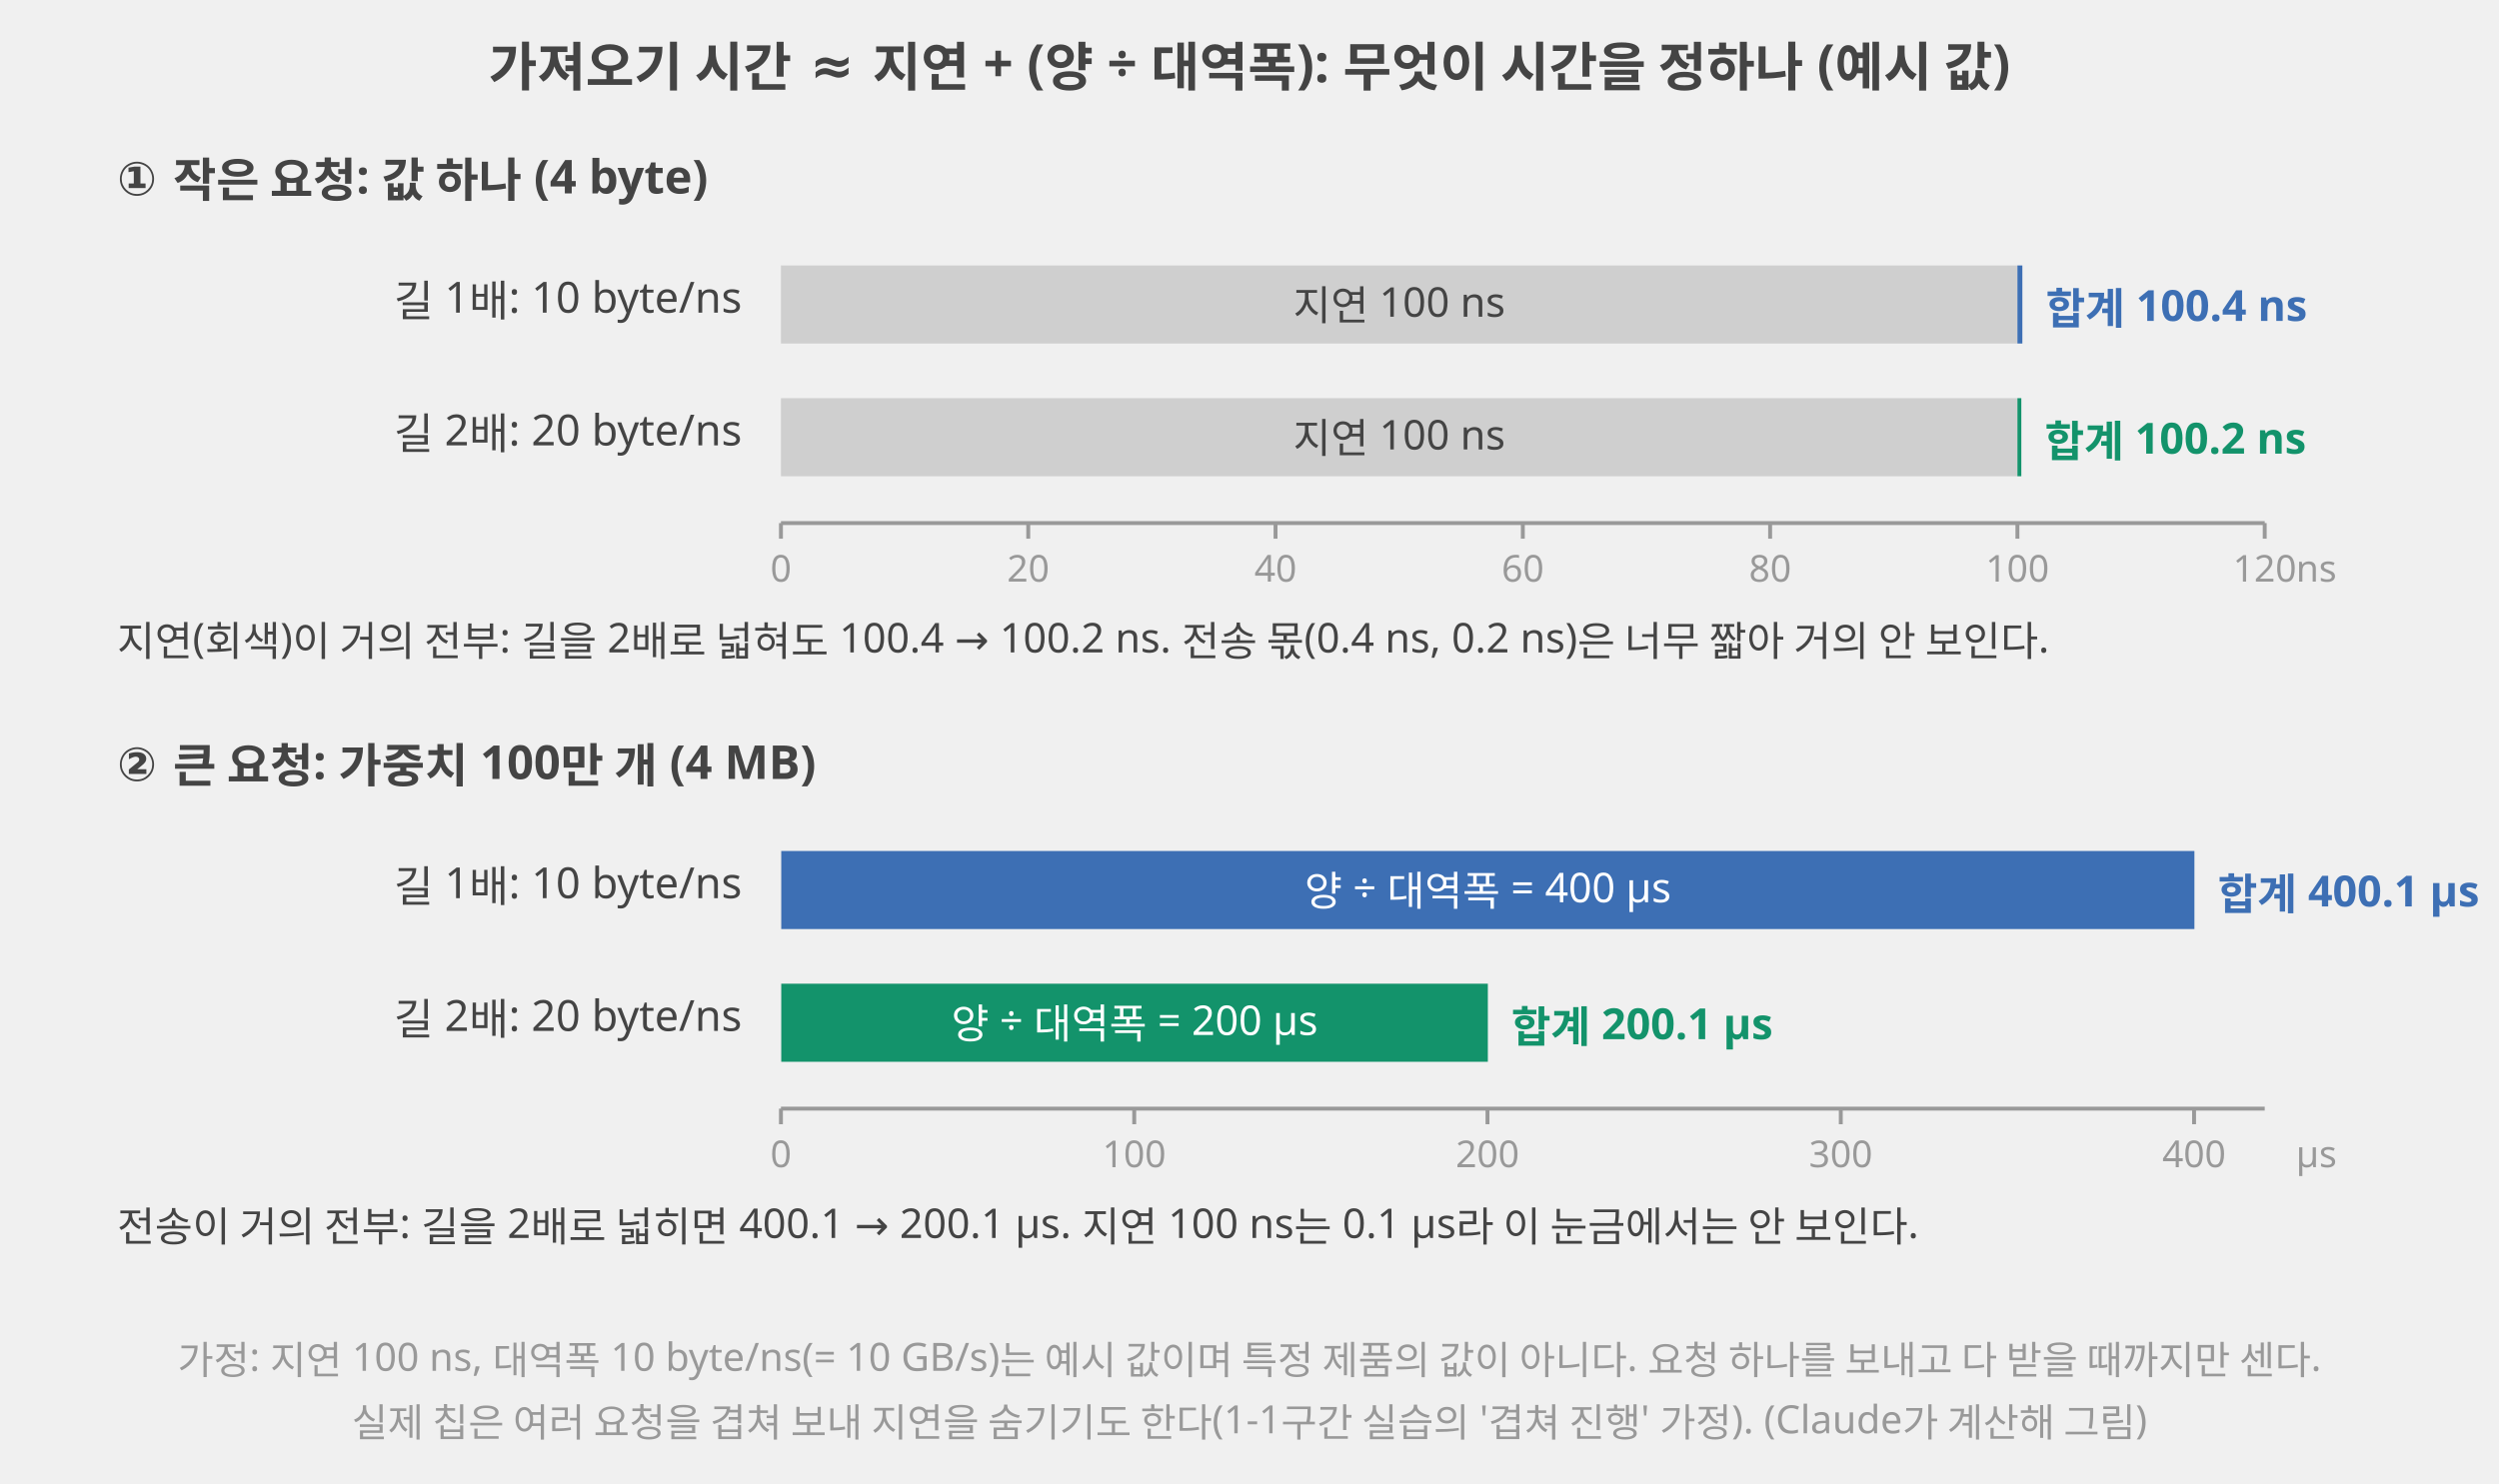
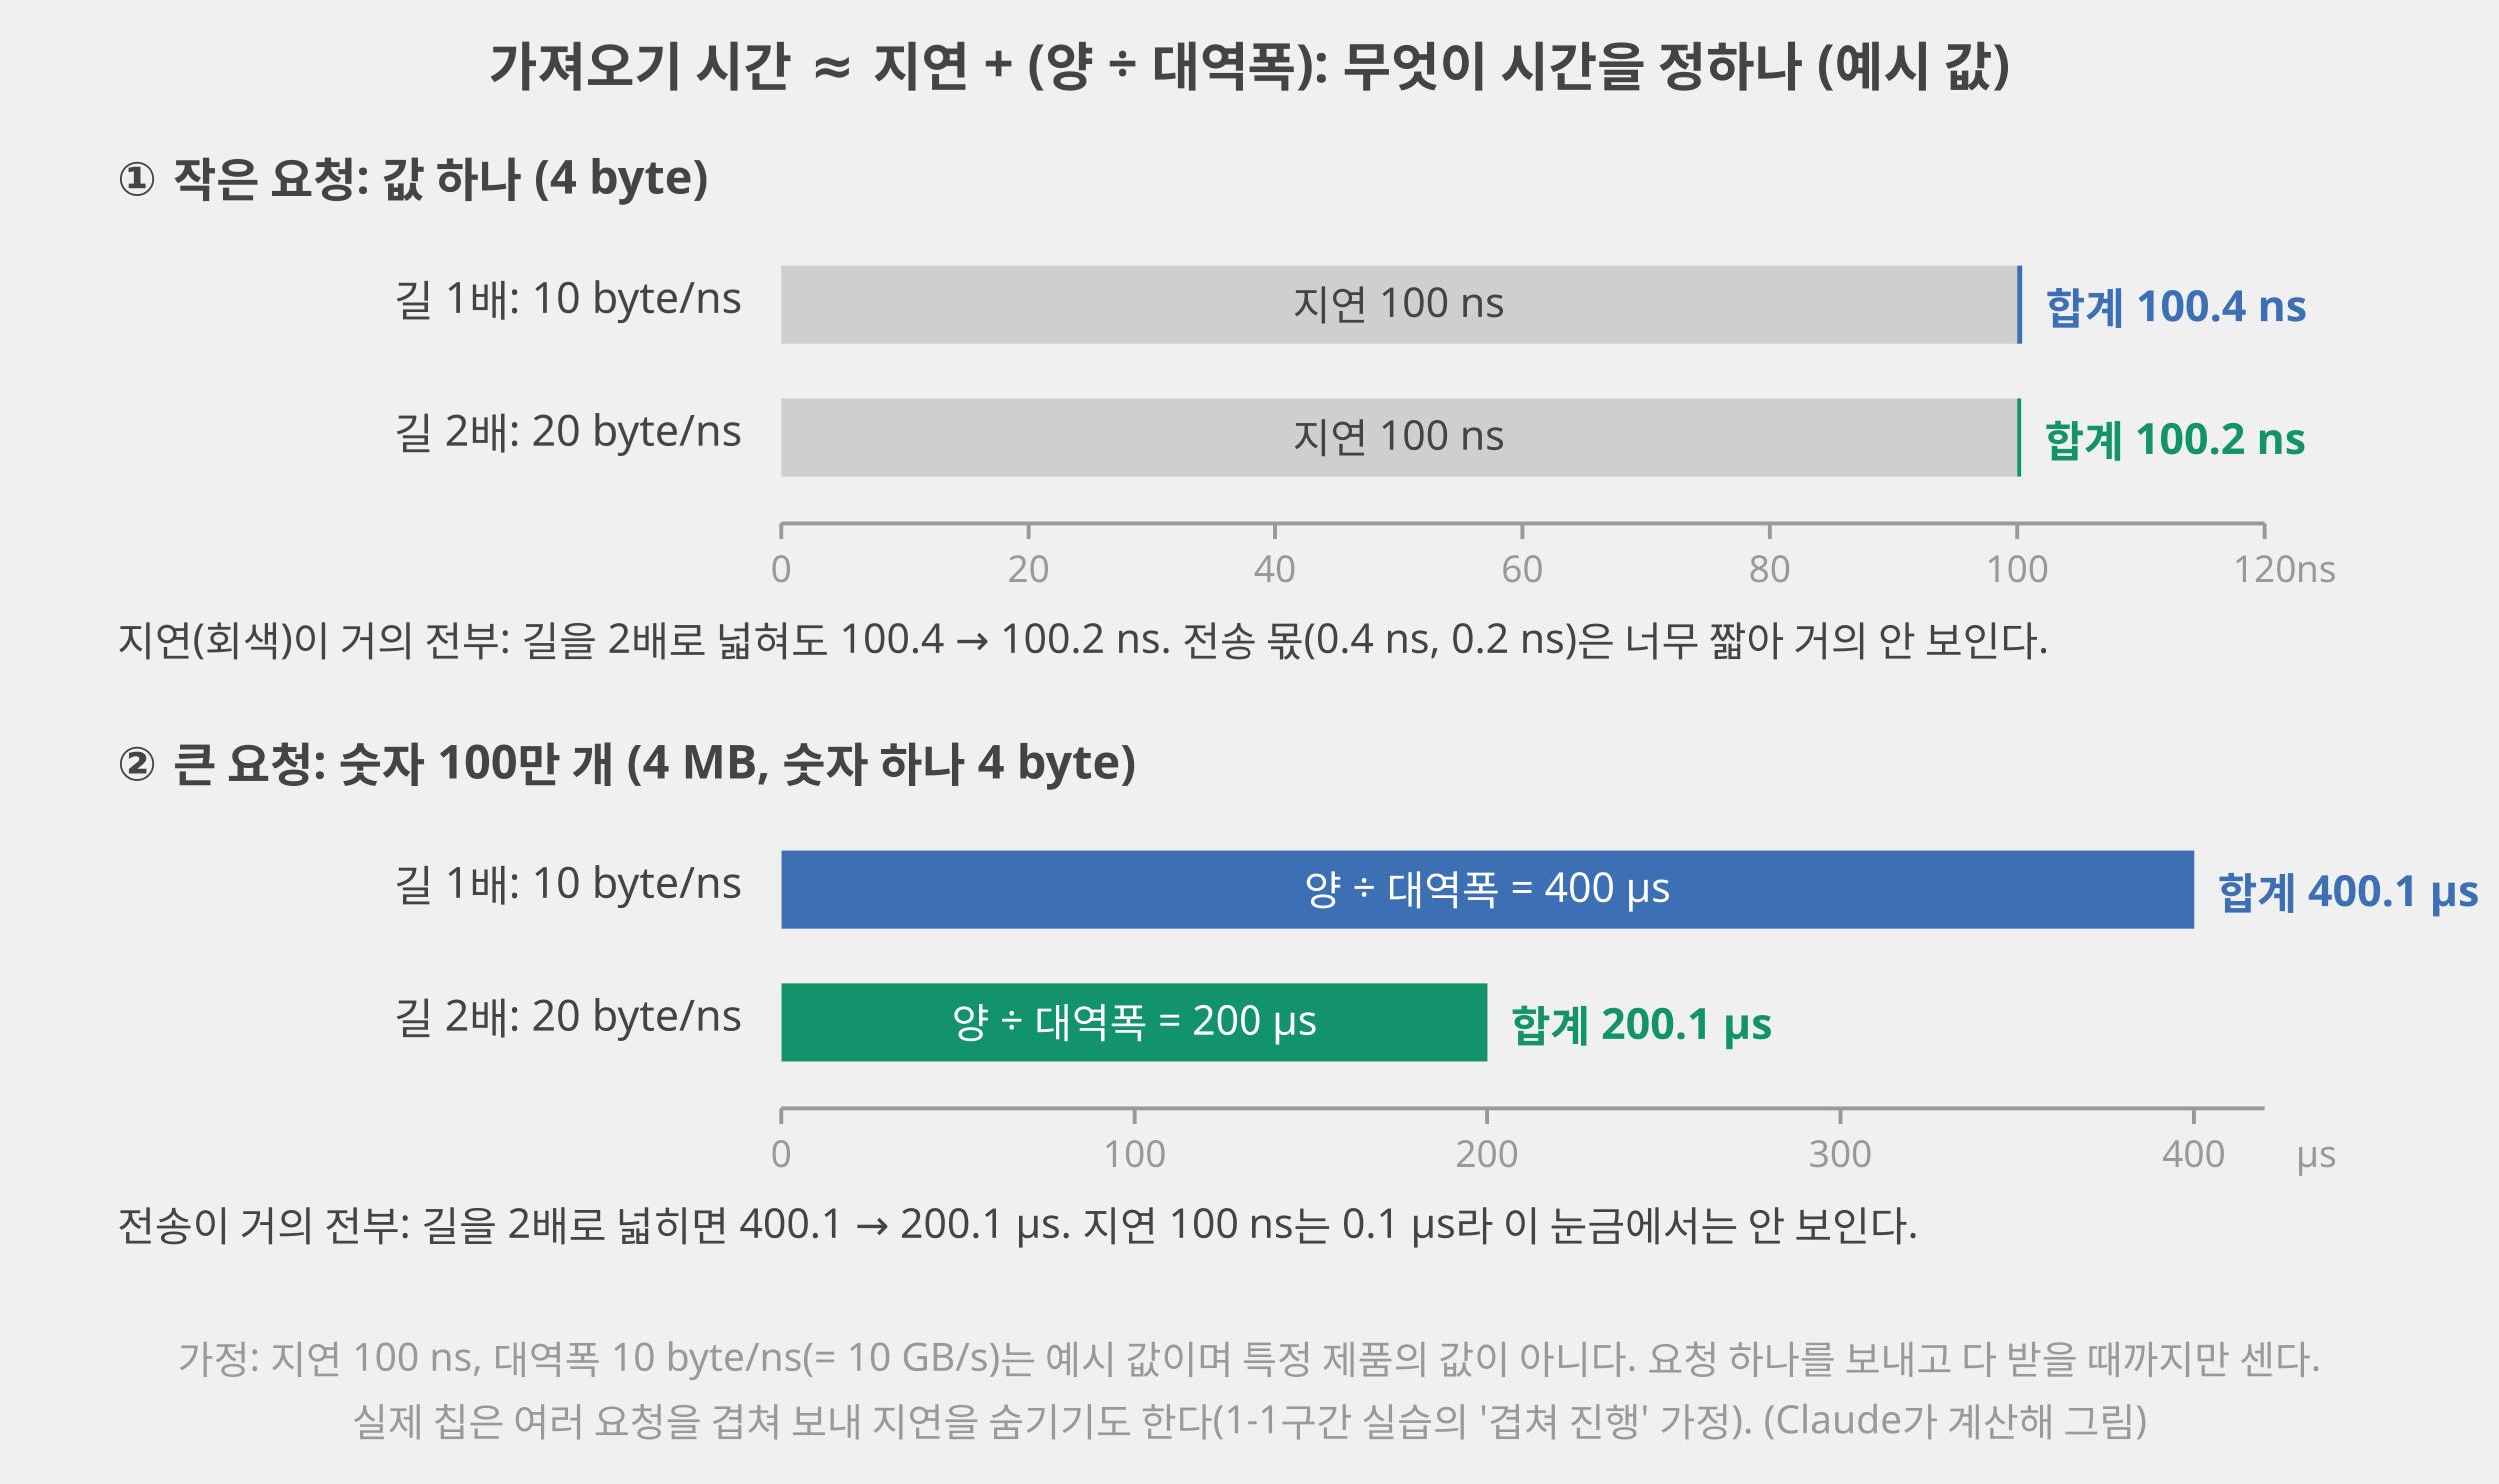
<svg xmlns="http://www.w3.org/2000/svg" viewBox="0 0 640 380" width="100%" font-family="Noto Sans KR, Malgun Gothic, sans-serif" font-size="13" fill="#444">
  <defs>
    <marker id="arr" viewBox="0 0 10 10" refX="9" refY="5" markerWidth="7" markerHeight="7" orient="auto-start-reverse">
      <path d="M0,0 L10,5 L0,10 z" fill="#444" />
    </marker>
  </defs>
  <text x="320" y="22" font-size="13.5" fill="#444" text-anchor="middle" font-weight="bold">가져오기 시간 ≈ 지연 + (양 ÷ 대역폭): 무엇이 시간을 정하나 (예시 값)</text>
  <text x="30" y="50" font-size="12" fill="#444" text-anchor="start" font-weight="bold">① 작은 요청: 값 하나 (4 byte)</text>
  <text x="190" y="81" font-size="11" fill="#444" text-anchor="end" font-weight="normal">길 1배: 10 byte/ns</text>
  <rect x="200" y="68" width="316.667" height="20" rx="0" fill="#cfcfcf" stroke="none" stroke-width="1.2" />
  <rect x="516.667" y="68" width="1.267" height="20" rx="0" fill="#3d6fb4" stroke="none" stroke-width="1.2" />
  <text x="523.933" y="83" font-size="11" fill="#3d6fb4" text-anchor="start" font-weight="bold">합계 100.4 ns</text>
  <text x="358.333" y="82" font-size="10.5" fill="#444" text-anchor="middle" font-weight="normal">지연 100 ns</text>
  <text x="190" y="115" font-size="11" fill="#444" text-anchor="end" font-weight="normal">길 2배: 20 byte/ns</text>
  <rect x="200" y="102" width="316.667" height="20" rx="0" fill="#cfcfcf" stroke="none" stroke-width="1.2" />
  <rect x="516.667" y="102" width="1.0" height="20" rx="0" fill="#13936b" stroke="none" stroke-width="1.2" />
  <text x="523.667" y="117" font-size="11" fill="#13936b" text-anchor="start" font-weight="bold">합계 100.2 ns</text>
  <text x="358.333" y="116" font-size="10.5" fill="#444" text-anchor="middle" font-weight="normal">지연 100 ns</text>
  <line x1="200" y1="134" x2="580" y2="134" stroke="#999" stroke-width="1" />
  <line x1="200.0" y1="134" x2="200.0" y2="138" stroke="#999" stroke-width="1" />
  <text x="200.0" y="149" font-size="9.5" fill="#999" text-anchor="middle" font-weight="normal">0</text>
  <line x1="263.333" y1="134" x2="263.333" y2="138" stroke="#999" stroke-width="1" />
  <text x="263.333" y="149" font-size="9.5" fill="#999" text-anchor="middle" font-weight="normal">20</text>
  <line x1="326.667" y1="134" x2="326.667" y2="138" stroke="#999" stroke-width="1" />
  <text x="326.667" y="149" font-size="9.5" fill="#999" text-anchor="middle" font-weight="normal">40</text>
  <line x1="390.0" y1="134" x2="390.0" y2="138" stroke="#999" stroke-width="1" />
  <text x="390.0" y="149" font-size="9.5" fill="#999" text-anchor="middle" font-weight="normal">60</text>
  <line x1="453.333" y1="134" x2="453.333" y2="138" stroke="#999" stroke-width="1" />
  <text x="453.333" y="149" font-size="9.5" fill="#999" text-anchor="middle" font-weight="normal">80</text>
  <line x1="516.667" y1="134" x2="516.667" y2="138" stroke="#999" stroke-width="1" />
  <text x="516.667" y="149" font-size="9.5" fill="#999" text-anchor="middle" font-weight="normal">100</text>
  <line x1="580.0" y1="134" x2="580.0" y2="138" stroke="#999" stroke-width="1" />
  <text x="580.0" y="149" font-size="9.5" fill="#999" text-anchor="middle" font-weight="normal">120</text>
  <text x="588" y="149" font-size="9.5" fill="#999" text-anchor="start" font-weight="normal">ns</text>
  <text x="30" y="168" font-size="10.5" fill="#444" text-anchor="start" font-weight="normal">지연(회색)이 거의 전부: 길을 2배로 넓혀도 100.4 → 100.2 ns. 전송 몫(0.4 ns, 0.2 ns)은 너무 짧아 거의 안 보인다.</text>
-   <text x="30" y="200" font-size="12" fill="#444" text-anchor="start" font-weight="bold">② 큰 요청: 가중치 100만 개 (4 MB)</text>
+   <text x="30" y="200" font-size="12" fill="#444" text-anchor="start" font-weight="bold">② 큰 요청: 숫자 100만 개 (4 MB, 숫자 하나 4 byte)</text>
  <text x="190" y="231" font-size="11" fill="#444" text-anchor="end" font-weight="normal">길 1배: 10 byte/ns</text>
  <rect x="200" y="218" width="0.09" height="20" rx="0" fill="#cfcfcf" stroke="none" stroke-width="1.2" />
  <rect x="200.09" y="218" width="361.905" height="20" rx="0" fill="#3d6fb4" stroke="none" stroke-width="1.2" />
  <text x="567.995" y="233" font-size="11" fill="#3d6fb4" text-anchor="start" font-weight="bold">합계 400.1 µs</text>
  <text x="381.043" y="232" font-size="10.5" fill="#fff" text-anchor="middle" font-weight="normal">양 ÷ 대역폭 = 400 µs</text>
  <text x="190" y="265" font-size="11" fill="#444" text-anchor="end" font-weight="normal">길 2배: 20 byte/ns</text>
  <rect x="200" y="252" width="0.09" height="20" rx="0" fill="#cfcfcf" stroke="none" stroke-width="1.2" />
  <rect x="200.09" y="252" width="180.952" height="20" rx="0" fill="#13936b" stroke="none" stroke-width="1.2" />
  <text x="387.043" y="267" font-size="11" fill="#13936b" text-anchor="start" font-weight="bold">합계 200.1 µs</text>
  <text x="290.567" y="266" font-size="10.5" fill="#fff" text-anchor="middle" font-weight="normal">양 ÷ 대역폭 = 200 µs</text>
  <line x1="200" y1="284" x2="580" y2="284" stroke="#999" stroke-width="1" />
  <line x1="200.0" y1="284" x2="200.0" y2="288" stroke="#999" stroke-width="1" />
  <text x="200.0" y="299" font-size="9.5" fill="#999" text-anchor="middle" font-weight="normal">0</text>
  <line x1="290.476" y1="284" x2="290.476" y2="288" stroke="#999" stroke-width="1" />
  <text x="290.476" y="299" font-size="9.5" fill="#999" text-anchor="middle" font-weight="normal">100</text>
  <line x1="380.952" y1="284" x2="380.952" y2="288" stroke="#999" stroke-width="1" />
  <text x="380.952" y="299" font-size="9.5" fill="#999" text-anchor="middle" font-weight="normal">200</text>
  <line x1="471.429" y1="284" x2="471.429" y2="288" stroke="#999" stroke-width="1" />
  <text x="471.429" y="299" font-size="9.5" fill="#999" text-anchor="middle" font-weight="normal">300</text>
  <line x1="561.905" y1="284" x2="561.905" y2="288" stroke="#999" stroke-width="1" />
  <text x="561.905" y="299" font-size="9.5" fill="#999" text-anchor="middle" font-weight="normal">400</text>
  <text x="588" y="299" font-size="9.5" fill="#999" text-anchor="start" font-weight="normal">µs</text>
  <text x="30" y="318" font-size="10.5" fill="#444" text-anchor="start" font-weight="normal">전송이 거의 전부: 길을 2배로 넓히면 400.1 → 200.1 µs. 지연 100 ns는 0.1 µs라 이 눈금에서는 안 보인다.</text>
  <text x="320" y="352" font-size="10" fill="#999" text-anchor="middle" font-weight="normal">가정: 지연 100 ns, 대역폭 10 byte/ns(= 10 GB/s)는 예시 값이며 특정 제품의 값이 아니다. 요청 하나를 보내고 다 받을 때까지만 센다.</text>
  <text x="320" y="368" font-size="10" fill="#999" text-anchor="middle" font-weight="normal">실제 칩은 여러 요청을 겹쳐 보내 지연을 숨기기도 한다(1-1구간 실습의 '겹쳐 진행' 가정). (Claude가 계산해 그림)</text>
</svg>
